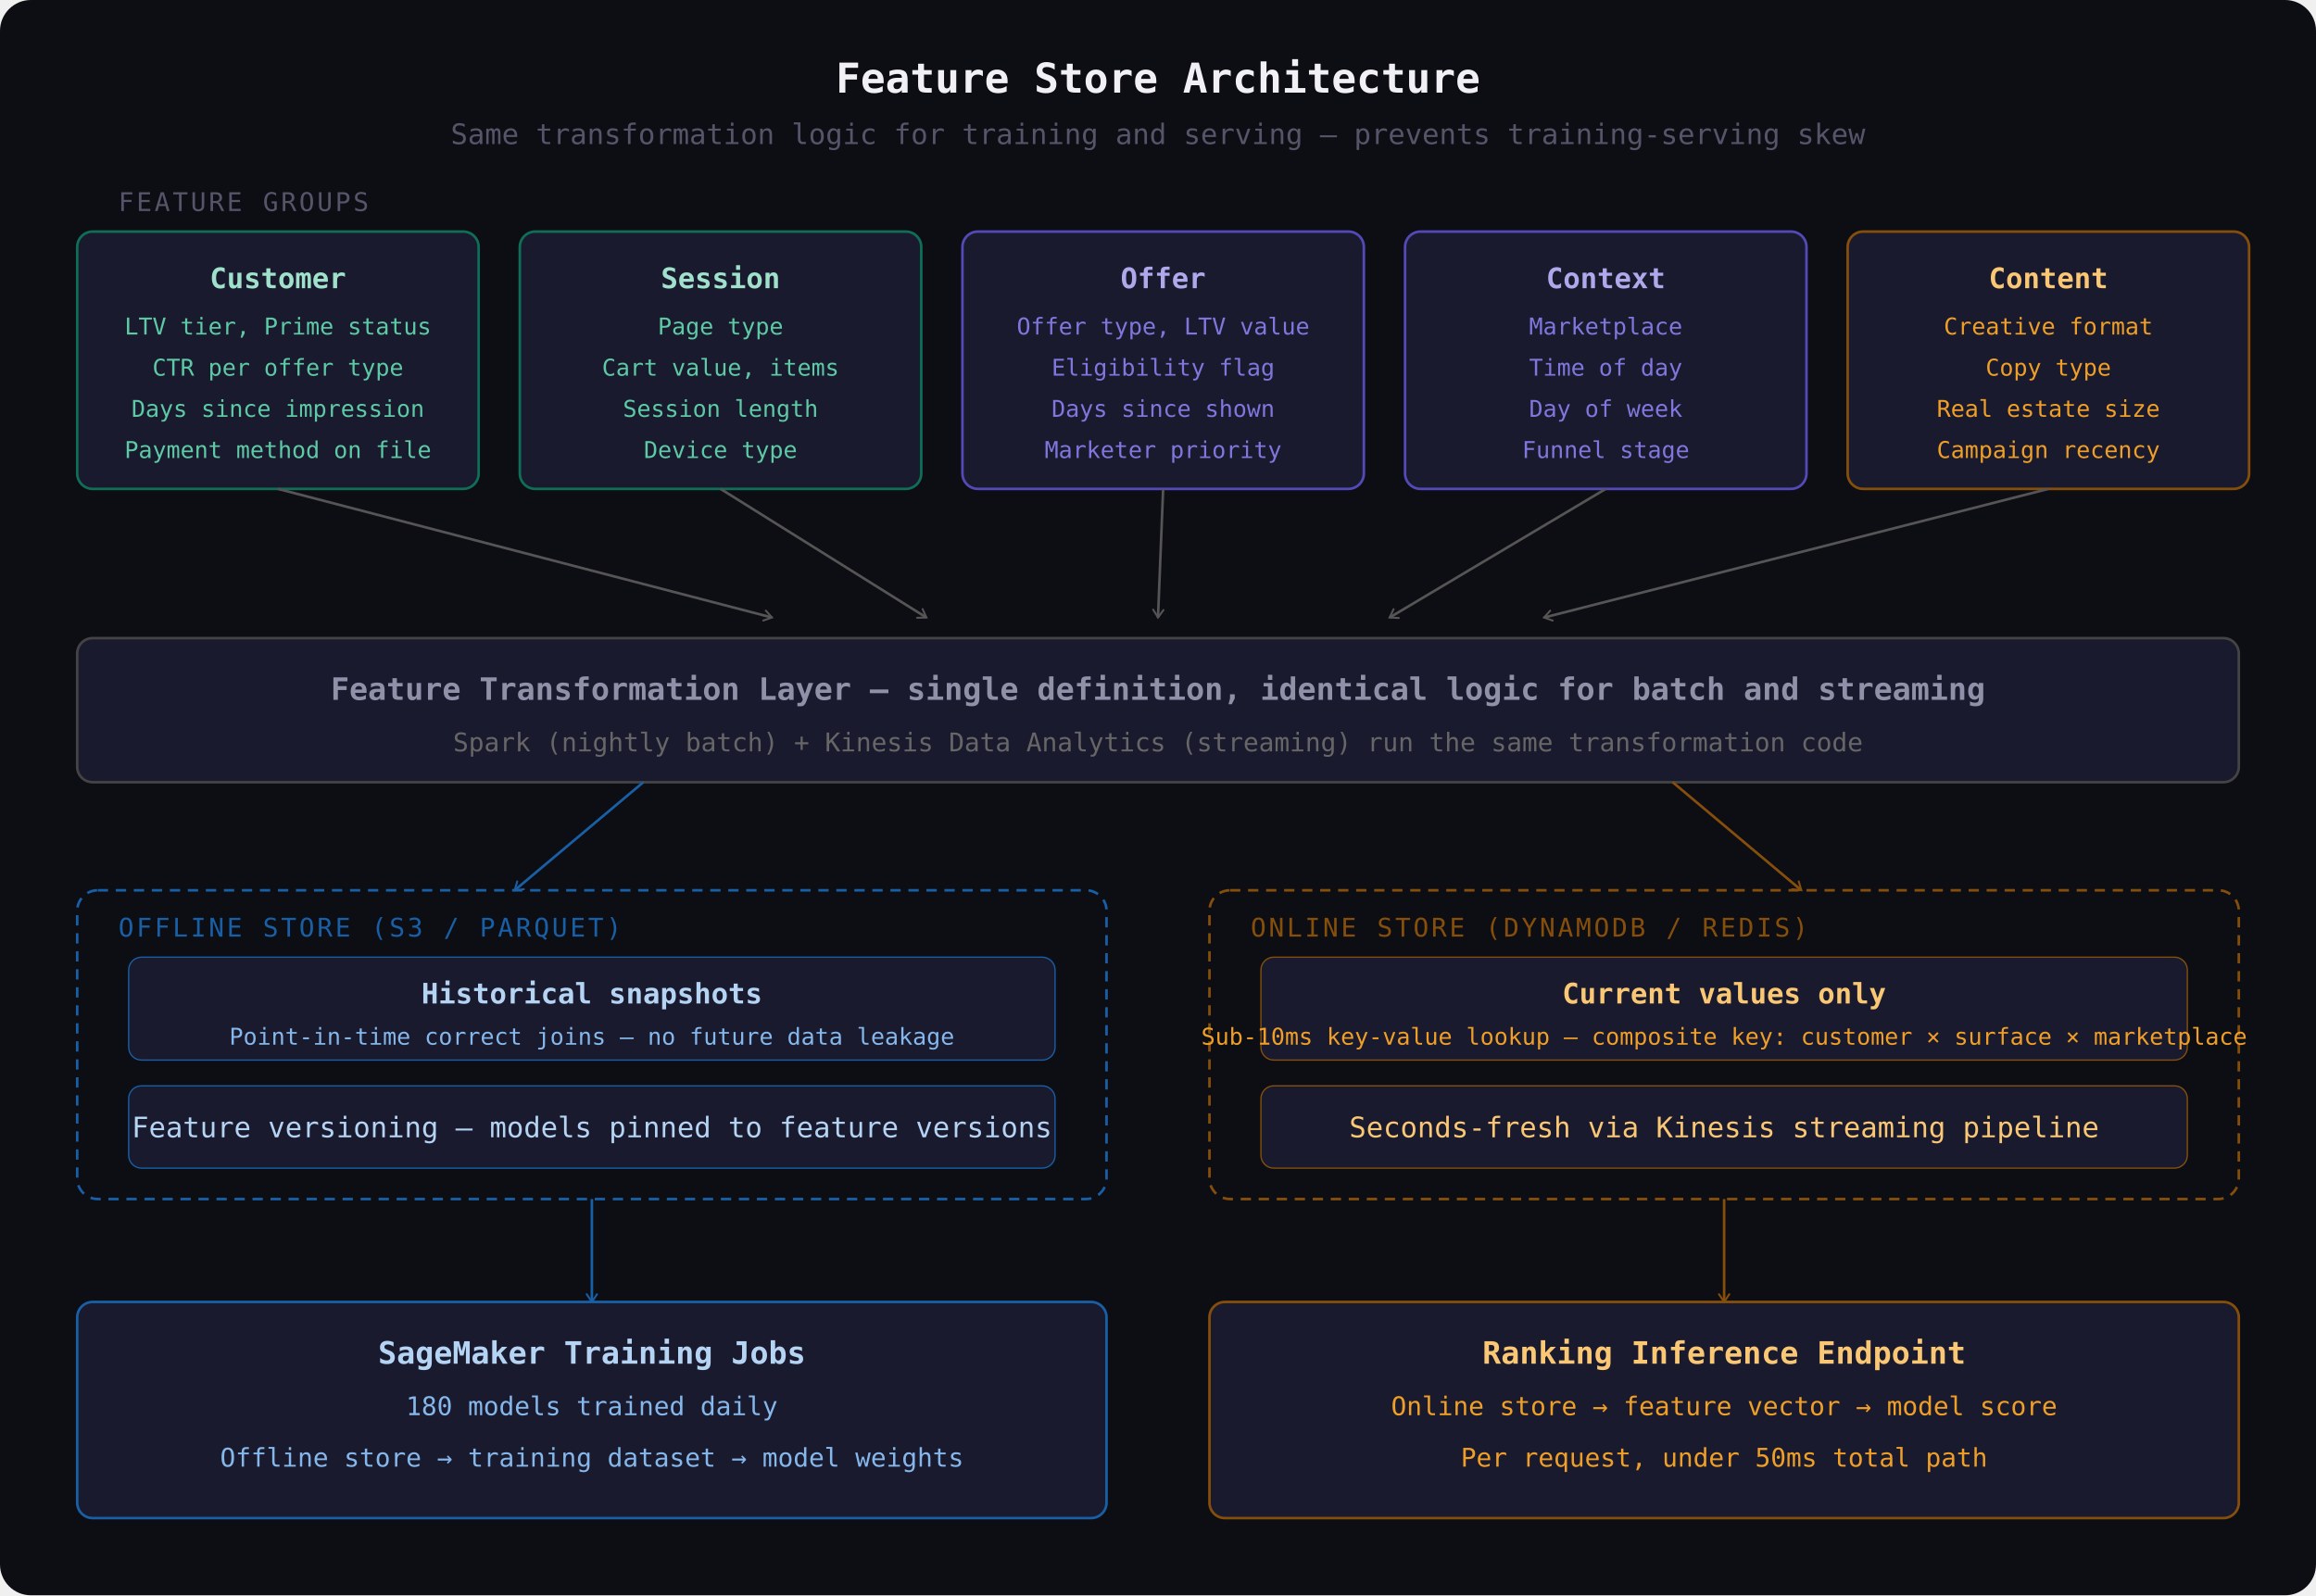
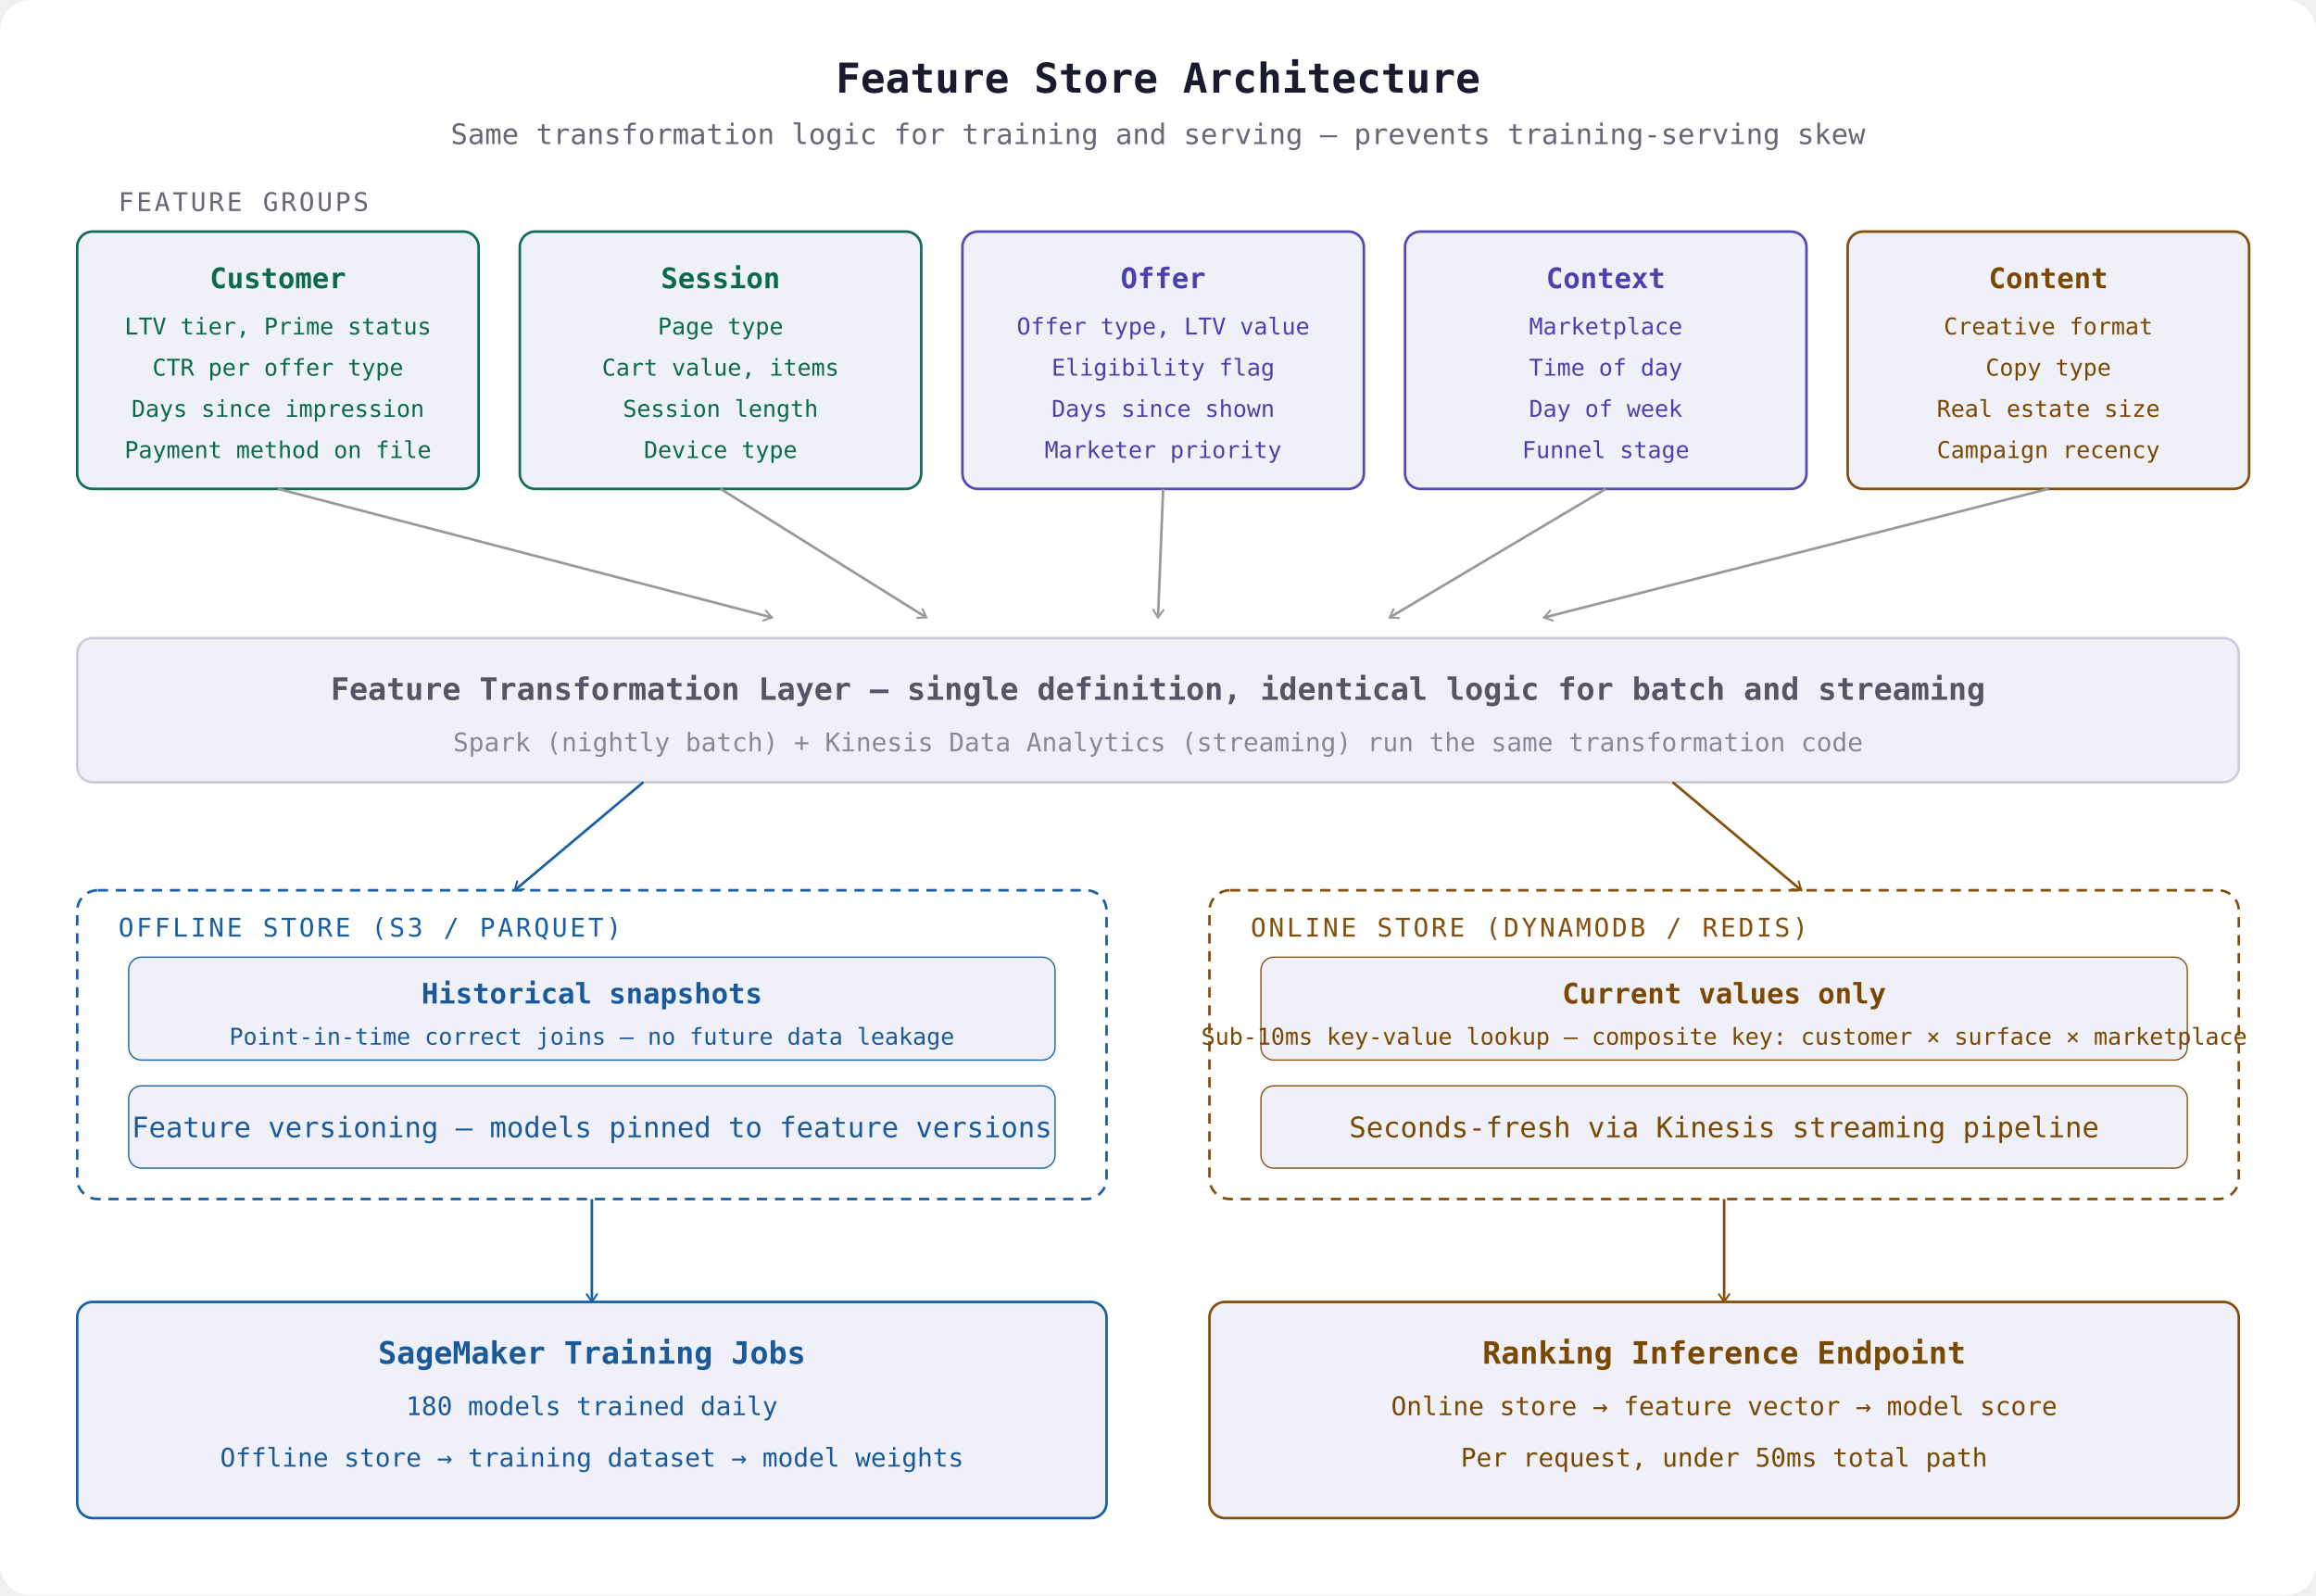
<svg xmlns="http://www.w3.org/2000/svg" width="900" height="620" viewBox="0 0 900 620" font-family="ui-monospace, 'Cascadia Code', monospace">
-   <rect width="900" height="620" fill="#0d0d14" rx="12" />
-   <text x="450" y="36" text-anchor="middle" font-size="16" font-weight="600" fill="#f0f0f5">Feature Store Architecture</text>
-   <text x="450" y="56" text-anchor="middle" font-size="11" fill="#55556a">Same transformation logic for training and serving — prevents training-serving skew</text>
-   <text x="46" y="82" font-size="10" fill="#55556a" font-weight="500" letter-spacing="1">FEATURE GROUPS</text>
-   <rect x="30" y="90" width="156" height="100" rx="6" fill="#1a1a2e" stroke="#0F6E56" stroke-width="1" />
-   <text x="108" y="112" text-anchor="middle" font-size="11" font-weight="600" fill="#9FE1CB">Customer</text>
-   <text x="108" y="130" text-anchor="middle" font-size="9" fill="#5DCAA5">LTV tier, Prime status</text>
-   <text x="108" y="146" text-anchor="middle" font-size="9" fill="#5DCAA5">CTR per offer type</text>
-   <text x="108" y="162" text-anchor="middle" font-size="9" fill="#5DCAA5">Days since impression</text>
-   <text x="108" y="178" text-anchor="middle" font-size="9" fill="#5DCAA5">Payment method on file</text>
-   <rect x="202" y="90" width="156" height="100" rx="6" fill="#1a1a2e" stroke="#0F6E56" stroke-width="1" />
-   <text x="280" y="112" text-anchor="middle" font-size="11" font-weight="600" fill="#9FE1CB">Session</text>
-   <text x="280" y="130" text-anchor="middle" font-size="9" fill="#5DCAA5">Page type</text>
-   <text x="280" y="146" text-anchor="middle" font-size="9" fill="#5DCAA5">Cart value, items</text>
-   <text x="280" y="162" text-anchor="middle" font-size="9" fill="#5DCAA5">Session length</text>
-   <text x="280" y="178" text-anchor="middle" font-size="9" fill="#5DCAA5">Device type</text>
-   <rect x="374" y="90" width="156" height="100" rx="6" fill="#1a1a2e" stroke="#534AB7" stroke-width="1" />
-   <text x="452" y="112" text-anchor="middle" font-size="11" font-weight="600" fill="#AFA9EC">Offer</text>
-   <text x="452" y="130" text-anchor="middle" font-size="9" fill="#7F77DD">Offer type, LTV value</text>
-   <text x="452" y="146" text-anchor="middle" font-size="9" fill="#7F77DD">Eligibility flag</text>
-   <text x="452" y="162" text-anchor="middle" font-size="9" fill="#7F77DD">Days since shown</text>
-   <text x="452" y="178" text-anchor="middle" font-size="9" fill="#7F77DD">Marketer priority</text>
-   <rect x="546" y="90" width="156" height="100" rx="6" fill="#1a1a2e" stroke="#534AB7" stroke-width="1" />
-   <text x="624" y="112" text-anchor="middle" font-size="11" font-weight="600" fill="#AFA9EC">Context</text>
-   <text x="624" y="130" text-anchor="middle" font-size="9" fill="#7F77DD">Marketplace</text>
-   <text x="624" y="146" text-anchor="middle" font-size="9" fill="#7F77DD">Time of day</text>
-   <text x="624" y="162" text-anchor="middle" font-size="9" fill="#7F77DD">Day of week</text>
-   <text x="624" y="178" text-anchor="middle" font-size="9" fill="#7F77DD">Funnel stage</text>
-   <rect x="718" y="90" width="156" height="100" rx="6" fill="#1a1a2e" stroke="#854F0B" stroke-width="1" />
-   <text x="796" y="112" text-anchor="middle" font-size="11" font-weight="600" fill="#FAC775">Content</text>
-   <text x="796" y="130" text-anchor="middle" font-size="9" fill="#EF9F27">Creative format</text>
-   <text x="796" y="146" text-anchor="middle" font-size="9" fill="#EF9F27">Copy type</text>
-   <text x="796" y="162" text-anchor="middle" font-size="9" fill="#EF9F27">Real estate size</text>
-   <text x="796" y="178" text-anchor="middle" font-size="9" fill="#EF9F27">Campaign recency</text>
-   <line x1="108" y1="190" x2="300" y2="240" stroke="#555" stroke-width="1" marker-end="url(#a)" />
-   <line x1="280" y1="190" x2="360" y2="240" stroke="#555" stroke-width="1" marker-end="url(#a)" />
-   <line x1="452" y1="190" x2="450" y2="240" stroke="#555" stroke-width="1" marker-end="url(#a)" />
-   <line x1="624" y1="190" x2="540" y2="240" stroke="#555" stroke-width="1" marker-end="url(#a)" />
-   <line x1="796" y1="190" x2="600" y2="240" stroke="#555" stroke-width="1" marker-end="url(#a)" />
+   <rect width="900" height="620" fill="#ffffff" rx="12" />
+   <text x="450" y="36" text-anchor="middle" font-size="16" font-weight="600" fill="#1a1a2e">Feature Store Architecture</text>
+   <text x="450" y="56" text-anchor="middle" font-size="11" fill="#666677">Same transformation logic for training and serving — prevents training-serving skew</text>
+   <text x="46" y="82" font-size="10" fill="#666677" font-weight="500" letter-spacing="1">FEATURE GROUPS</text>
+   <rect x="30" y="90" width="156" height="100" rx="6" fill="#f0f0f8" stroke="#0F6E56" stroke-width="1" />
+   <text x="108" y="112" text-anchor="middle" font-size="11" font-weight="600" fill="#0a6a4a">Customer</text>
+   <text x="108" y="130" text-anchor="middle" font-size="9" fill="#0a6a4a">LTV tier, Prime status</text>
+   <text x="108" y="146" text-anchor="middle" font-size="9" fill="#0a6a4a">CTR per offer type</text>
+   <text x="108" y="162" text-anchor="middle" font-size="9" fill="#0a6a4a">Days since impression</text>
+   <text x="108" y="178" text-anchor="middle" font-size="9" fill="#0a6a4a">Payment method on file</text>
+   <rect x="202" y="90" width="156" height="100" rx="6" fill="#f0f0f8" stroke="#0F6E56" stroke-width="1" />
+   <text x="280" y="112" text-anchor="middle" font-size="11" font-weight="600" fill="#0a6a4a">Session</text>
+   <text x="280" y="130" text-anchor="middle" font-size="9" fill="#0a6a4a">Page type</text>
+   <text x="280" y="146" text-anchor="middle" font-size="9" fill="#0a6a4a">Cart value, items</text>
+   <text x="280" y="162" text-anchor="middle" font-size="9" fill="#0a6a4a">Session length</text>
+   <text x="280" y="178" text-anchor="middle" font-size="9" fill="#0a6a4a">Device type</text>
+   <rect x="374" y="90" width="156" height="100" rx="6" fill="#f0f0f8" stroke="#534AB7" stroke-width="1" />
+   <text x="452" y="112" text-anchor="middle" font-size="11" font-weight="600" fill="#4a41b0">Offer</text>
+   <text x="452" y="130" text-anchor="middle" font-size="9" fill="#4a41b0">Offer type, LTV value</text>
+   <text x="452" y="146" text-anchor="middle" font-size="9" fill="#4a41b0">Eligibility flag</text>
+   <text x="452" y="162" text-anchor="middle" font-size="9" fill="#4a41b0">Days since shown</text>
+   <text x="452" y="178" text-anchor="middle" font-size="9" fill="#4a41b0">Marketer priority</text>
+   <rect x="546" y="90" width="156" height="100" rx="6" fill="#f0f0f8" stroke="#534AB7" stroke-width="1" />
+   <text x="624" y="112" text-anchor="middle" font-size="11" font-weight="600" fill="#4a41b0">Context</text>
+   <text x="624" y="130" text-anchor="middle" font-size="9" fill="#4a41b0">Marketplace</text>
+   <text x="624" y="146" text-anchor="middle" font-size="9" fill="#4a41b0">Time of day</text>
+   <text x="624" y="162" text-anchor="middle" font-size="9" fill="#4a41b0">Day of week</text>
+   <text x="624" y="178" text-anchor="middle" font-size="9" fill="#4a41b0">Funnel stage</text>
+   <rect x="718" y="90" width="156" height="100" rx="6" fill="#f0f0f8" stroke="#854F0B" stroke-width="1" />
+   <text x="796" y="112" text-anchor="middle" font-size="11" font-weight="600" fill="#7a4800">Content</text>
+   <text x="796" y="130" text-anchor="middle" font-size="9" fill="#7a4800">Creative format</text>
+   <text x="796" y="146" text-anchor="middle" font-size="9" fill="#7a4800">Copy type</text>
+   <text x="796" y="162" text-anchor="middle" font-size="9" fill="#7a4800">Real estate size</text>
+   <text x="796" y="178" text-anchor="middle" font-size="9" fill="#7a4800">Campaign recency</text>
+   <line x1="108" y1="190" x2="300" y2="240" stroke="#999999" stroke-width="1" marker-end="url(#a)" />
+   <line x1="280" y1="190" x2="360" y2="240" stroke="#999999" stroke-width="1" marker-end="url(#a)" />
+   <line x1="452" y1="190" x2="450" y2="240" stroke="#999999" stroke-width="1" marker-end="url(#a)" />
+   <line x1="624" y1="190" x2="540" y2="240" stroke="#999999" stroke-width="1" marker-end="url(#a)" />
+   <line x1="796" y1="190" x2="600" y2="240" stroke="#999999" stroke-width="1" marker-end="url(#a)" />
  <defs>
    <marker id="a" viewBox="0 0 10 10" refX="8" refY="5" markerWidth="5" markerHeight="5" orient="auto-start-reverse">
-       <path d="M2 1L8 5L2 9" fill="none" stroke="#555" stroke-width="1.5" stroke-linecap="round" />
+       <path d="M2 1L8 5L2 9" fill="none" stroke="#999999" stroke-width="1.5" stroke-linecap="round" />
    </marker>
    <marker id="b" viewBox="0 0 10 10" refX="8" refY="5" markerWidth="5" markerHeight="5" orient="auto-start-reverse">
      <path d="M2 1L8 5L2 9" fill="none" stroke="#185FA5" stroke-width="1.5" stroke-linecap="round" />
    </marker>
    <marker id="c" viewBox="0 0 10 10" refX="8" refY="5" markerWidth="5" markerHeight="5" orient="auto-start-reverse">
      <path d="M2 1L8 5L2 9" fill="none" stroke="#854F0B" stroke-width="1.5" stroke-linecap="round" />
    </marker>
  </defs>
-   <rect x="30" y="248" width="840" height="56" rx="6" fill="#1a1a2e" stroke="#444" stroke-width="1" />
-   <text x="450" y="272" text-anchor="middle" font-size="12" font-weight="600" fill="#9090a8">Feature Transformation Layer — single definition, identical logic for batch and streaming</text>
-   <text x="450" y="292" text-anchor="middle" font-size="10" fill="#666">Spark (nightly batch) + Kinesis Data Analytics (streaming) run the same transformation code</text>
+   <rect x="30" y="248" width="840" height="56" rx="6" fill="#f0f0f8" stroke="#ccccdd" stroke-width="1" />
+   <text x="450" y="272" text-anchor="middle" font-size="12" font-weight="600" fill="#555566">Feature Transformation Layer — single definition, identical logic for batch and streaming</text>
+   <text x="450" y="292" text-anchor="middle" font-size="10" fill="#888899">Spark (nightly batch) + Kinesis Data Analytics (streaming) run the same transformation code</text>
  <line x1="250" y1="304" x2="200" y2="346" stroke="#185FA5" stroke-width="1" marker-end="url(#b)" />
  <line x1="650" y1="304" x2="700" y2="346" stroke="#854F0B" stroke-width="1" marker-end="url(#c)" />
  <rect x="30" y="346" width="400" height="120" rx="8" fill="none" stroke="#185FA5" stroke-width="1" stroke-dasharray="4 3" />
  <text x="46" y="364" font-size="10" fill="#185FA5" font-weight="500" letter-spacing="1">OFFLINE STORE (S3 / PARQUET)</text>
-   <rect x="50" y="372" width="360" height="40" rx="5" fill="#1a1a2e" stroke="#185FA5" stroke-width="0.5" />
-   <text x="230" y="390" text-anchor="middle" font-size="11" font-weight="600" fill="#B5D4F4">Historical snapshots</text>
-   <text x="230" y="406" text-anchor="middle" font-size="9" fill="#85B7EB">Point-in-time correct joins — no future data leakage</text>
-   <rect x="50" y="422" width="360" height="32" rx="5" fill="#1a1a2e" stroke="#185FA5" stroke-width="0.5" />
-   <text x="230" y="442" text-anchor="middle" font-size="11" font-weight="500" fill="#B5D4F4">Feature versioning — models pinned to feature versions</text>
+   <rect x="50" y="372" width="360" height="40" rx="5" fill="#f0f0f8" stroke="#185FA5" stroke-width="0.5" />
+   <text x="230" y="390" text-anchor="middle" font-size="11" font-weight="600" fill="#1a5a9a">Historical snapshots</text>
+   <text x="230" y="406" text-anchor="middle" font-size="9" fill="#1a5a9a">Point-in-time correct joins — no future data leakage</text>
+   <rect x="50" y="422" width="360" height="32" rx="5" fill="#f0f0f8" stroke="#185FA5" stroke-width="0.5" />
+   <text x="230" y="442" text-anchor="middle" font-size="11" font-weight="500" fill="#1a5a9a">Feature versioning — models pinned to feature versions</text>
  <rect x="470" y="346" width="400" height="120" rx="8" fill="none" stroke="#854F0B" stroke-width="1" stroke-dasharray="4 3" />
  <text x="486" y="364" font-size="10" fill="#854F0B" font-weight="500" letter-spacing="1">ONLINE STORE (DYNAMODB / REDIS)</text>
-   <rect x="490" y="372" width="360" height="40" rx="5" fill="#1a1a2e" stroke="#854F0B" stroke-width="0.5" />
-   <text x="670" y="390" text-anchor="middle" font-size="11" font-weight="600" fill="#FAC775">Current values only</text>
-   <text x="670" y="406" text-anchor="middle" font-size="9" fill="#EF9F27">Sub-10ms key-value lookup — composite key: customer × surface × marketplace</text>
-   <rect x="490" y="422" width="360" height="32" rx="5" fill="#1a1a2e" stroke="#854F0B" stroke-width="0.5" />
-   <text x="670" y="442" text-anchor="middle" font-size="11" font-weight="500" fill="#FAC775">Seconds-fresh via Kinesis streaming pipeline</text>
+   <rect x="490" y="372" width="360" height="40" rx="5" fill="#f0f0f8" stroke="#854F0B" stroke-width="0.5" />
+   <text x="670" y="390" text-anchor="middle" font-size="11" font-weight="600" fill="#7a4800">Current values only</text>
+   <text x="670" y="406" text-anchor="middle" font-size="9" fill="#7a4800">Sub-10ms key-value lookup — composite key: customer × surface × marketplace</text>
+   <rect x="490" y="422" width="360" height="32" rx="5" fill="#f0f0f8" stroke="#854F0B" stroke-width="0.5" />
+   <text x="670" y="442" text-anchor="middle" font-size="11" font-weight="500" fill="#7a4800">Seconds-fresh via Kinesis streaming pipeline</text>
  <line x1="230" y1="466" x2="230" y2="506" stroke="#185FA5" stroke-width="1" marker-end="url(#b)" />
  <line x1="670" y1="466" x2="670" y2="506" stroke="#854F0B" stroke-width="1" marker-end="url(#c)" />
-   <rect x="30" y="506" width="400" height="84" rx="6" fill="#1a1a2e" stroke="#185FA5" stroke-width="1" />
-   <text x="230" y="530" text-anchor="middle" font-size="12" font-weight="600" fill="#B5D4F4">SageMaker Training Jobs</text>
-   <text x="230" y="550" text-anchor="middle" font-size="10" fill="#85B7EB">180 models trained daily</text>
-   <text x="230" y="570" text-anchor="middle" font-size="10" fill="#85B7EB">Offline store → training dataset → model weights</text>
-   <rect x="470" y="506" width="400" height="84" rx="6" fill="#1a1a2e" stroke="#854F0B" stroke-width="1" />
-   <text x="670" y="530" text-anchor="middle" font-size="12" font-weight="600" fill="#FAC775">Ranking Inference Endpoint</text>
-   <text x="670" y="550" text-anchor="middle" font-size="10" fill="#EF9F27">Online store → feature vector → model score</text>
-   <text x="670" y="570" text-anchor="middle" font-size="10" fill="#EF9F27">Per request, under 50ms total path</text>
+   <rect x="30" y="506" width="400" height="84" rx="6" fill="#f0f0f8" stroke="#185FA5" stroke-width="1" />
+   <text x="230" y="530" text-anchor="middle" font-size="12" font-weight="600" fill="#1a5a9a">SageMaker Training Jobs</text>
+   <text x="230" y="550" text-anchor="middle" font-size="10" fill="#1a5a9a">180 models trained daily</text>
+   <text x="230" y="570" text-anchor="middle" font-size="10" fill="#1a5a9a">Offline store → training dataset → model weights</text>
+   <rect x="470" y="506" width="400" height="84" rx="6" fill="#f0f0f8" stroke="#854F0B" stroke-width="1" />
+   <text x="670" y="530" text-anchor="middle" font-size="12" font-weight="600" fill="#7a4800">Ranking Inference Endpoint</text>
+   <text x="670" y="550" text-anchor="middle" font-size="10" fill="#7a4800">Online store → feature vector → model score</text>
+   <text x="670" y="570" text-anchor="middle" font-size="10" fill="#7a4800">Per request, under 50ms total path</text>
</svg>
